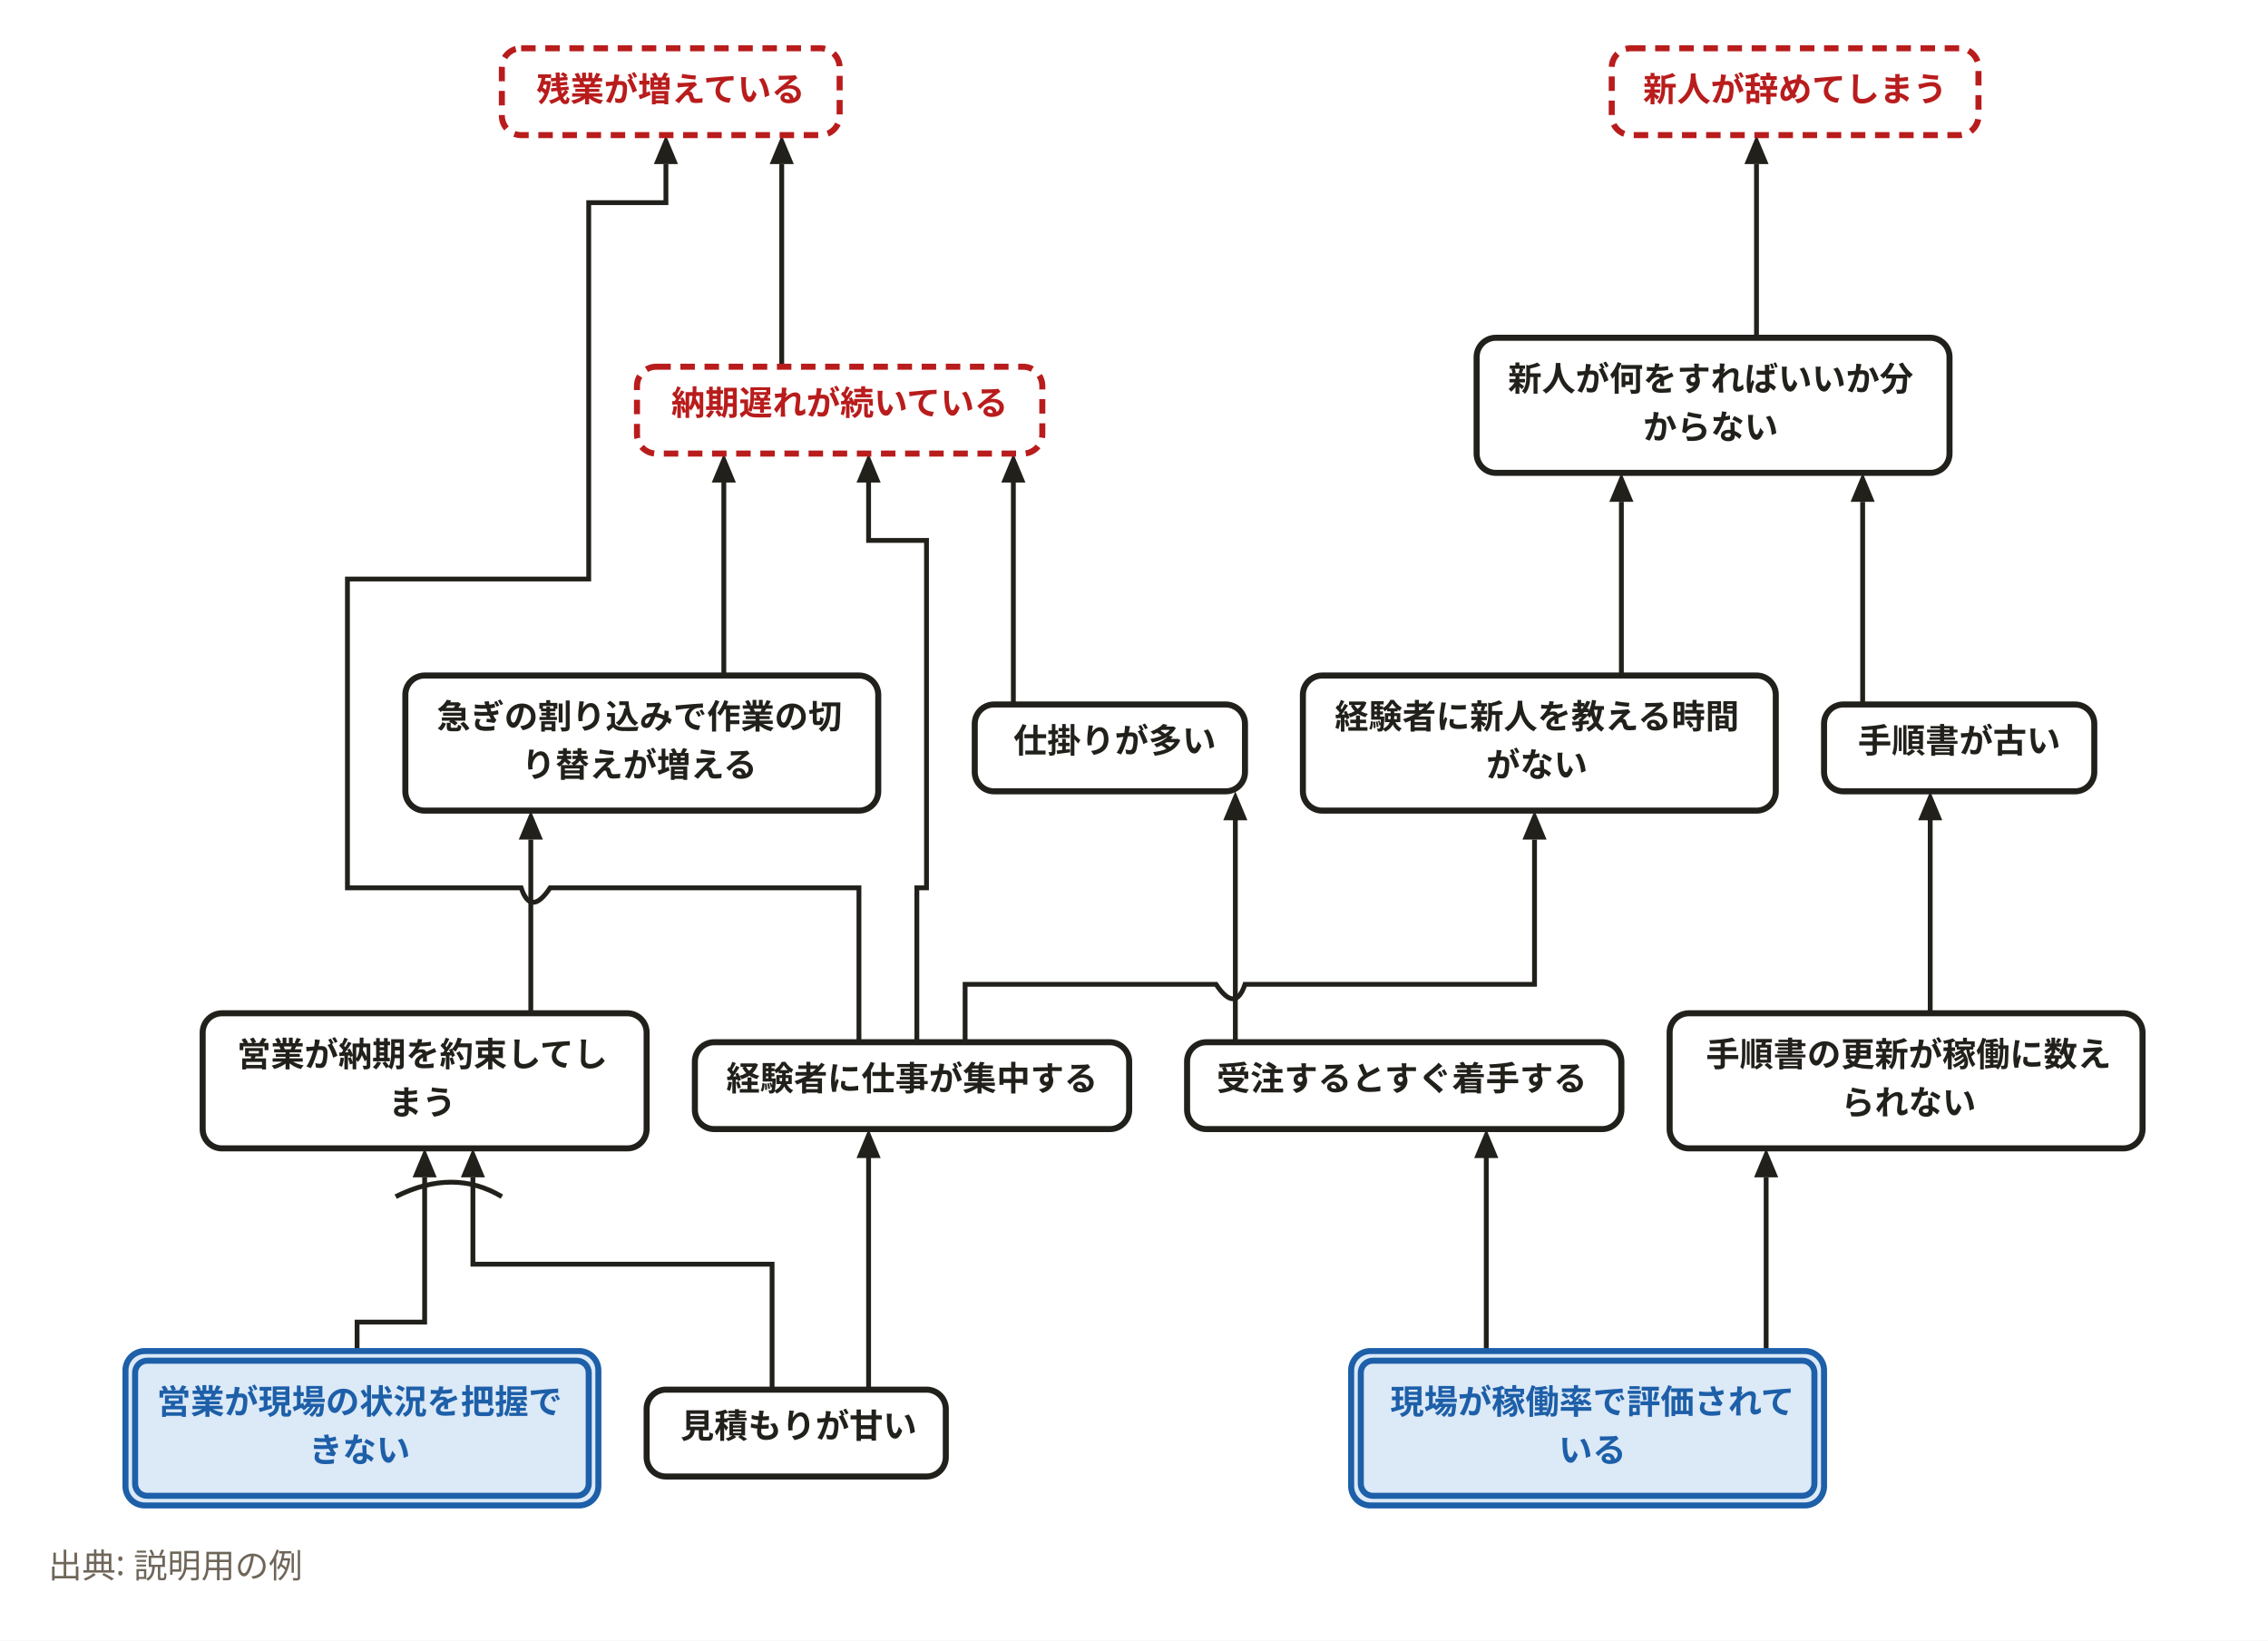
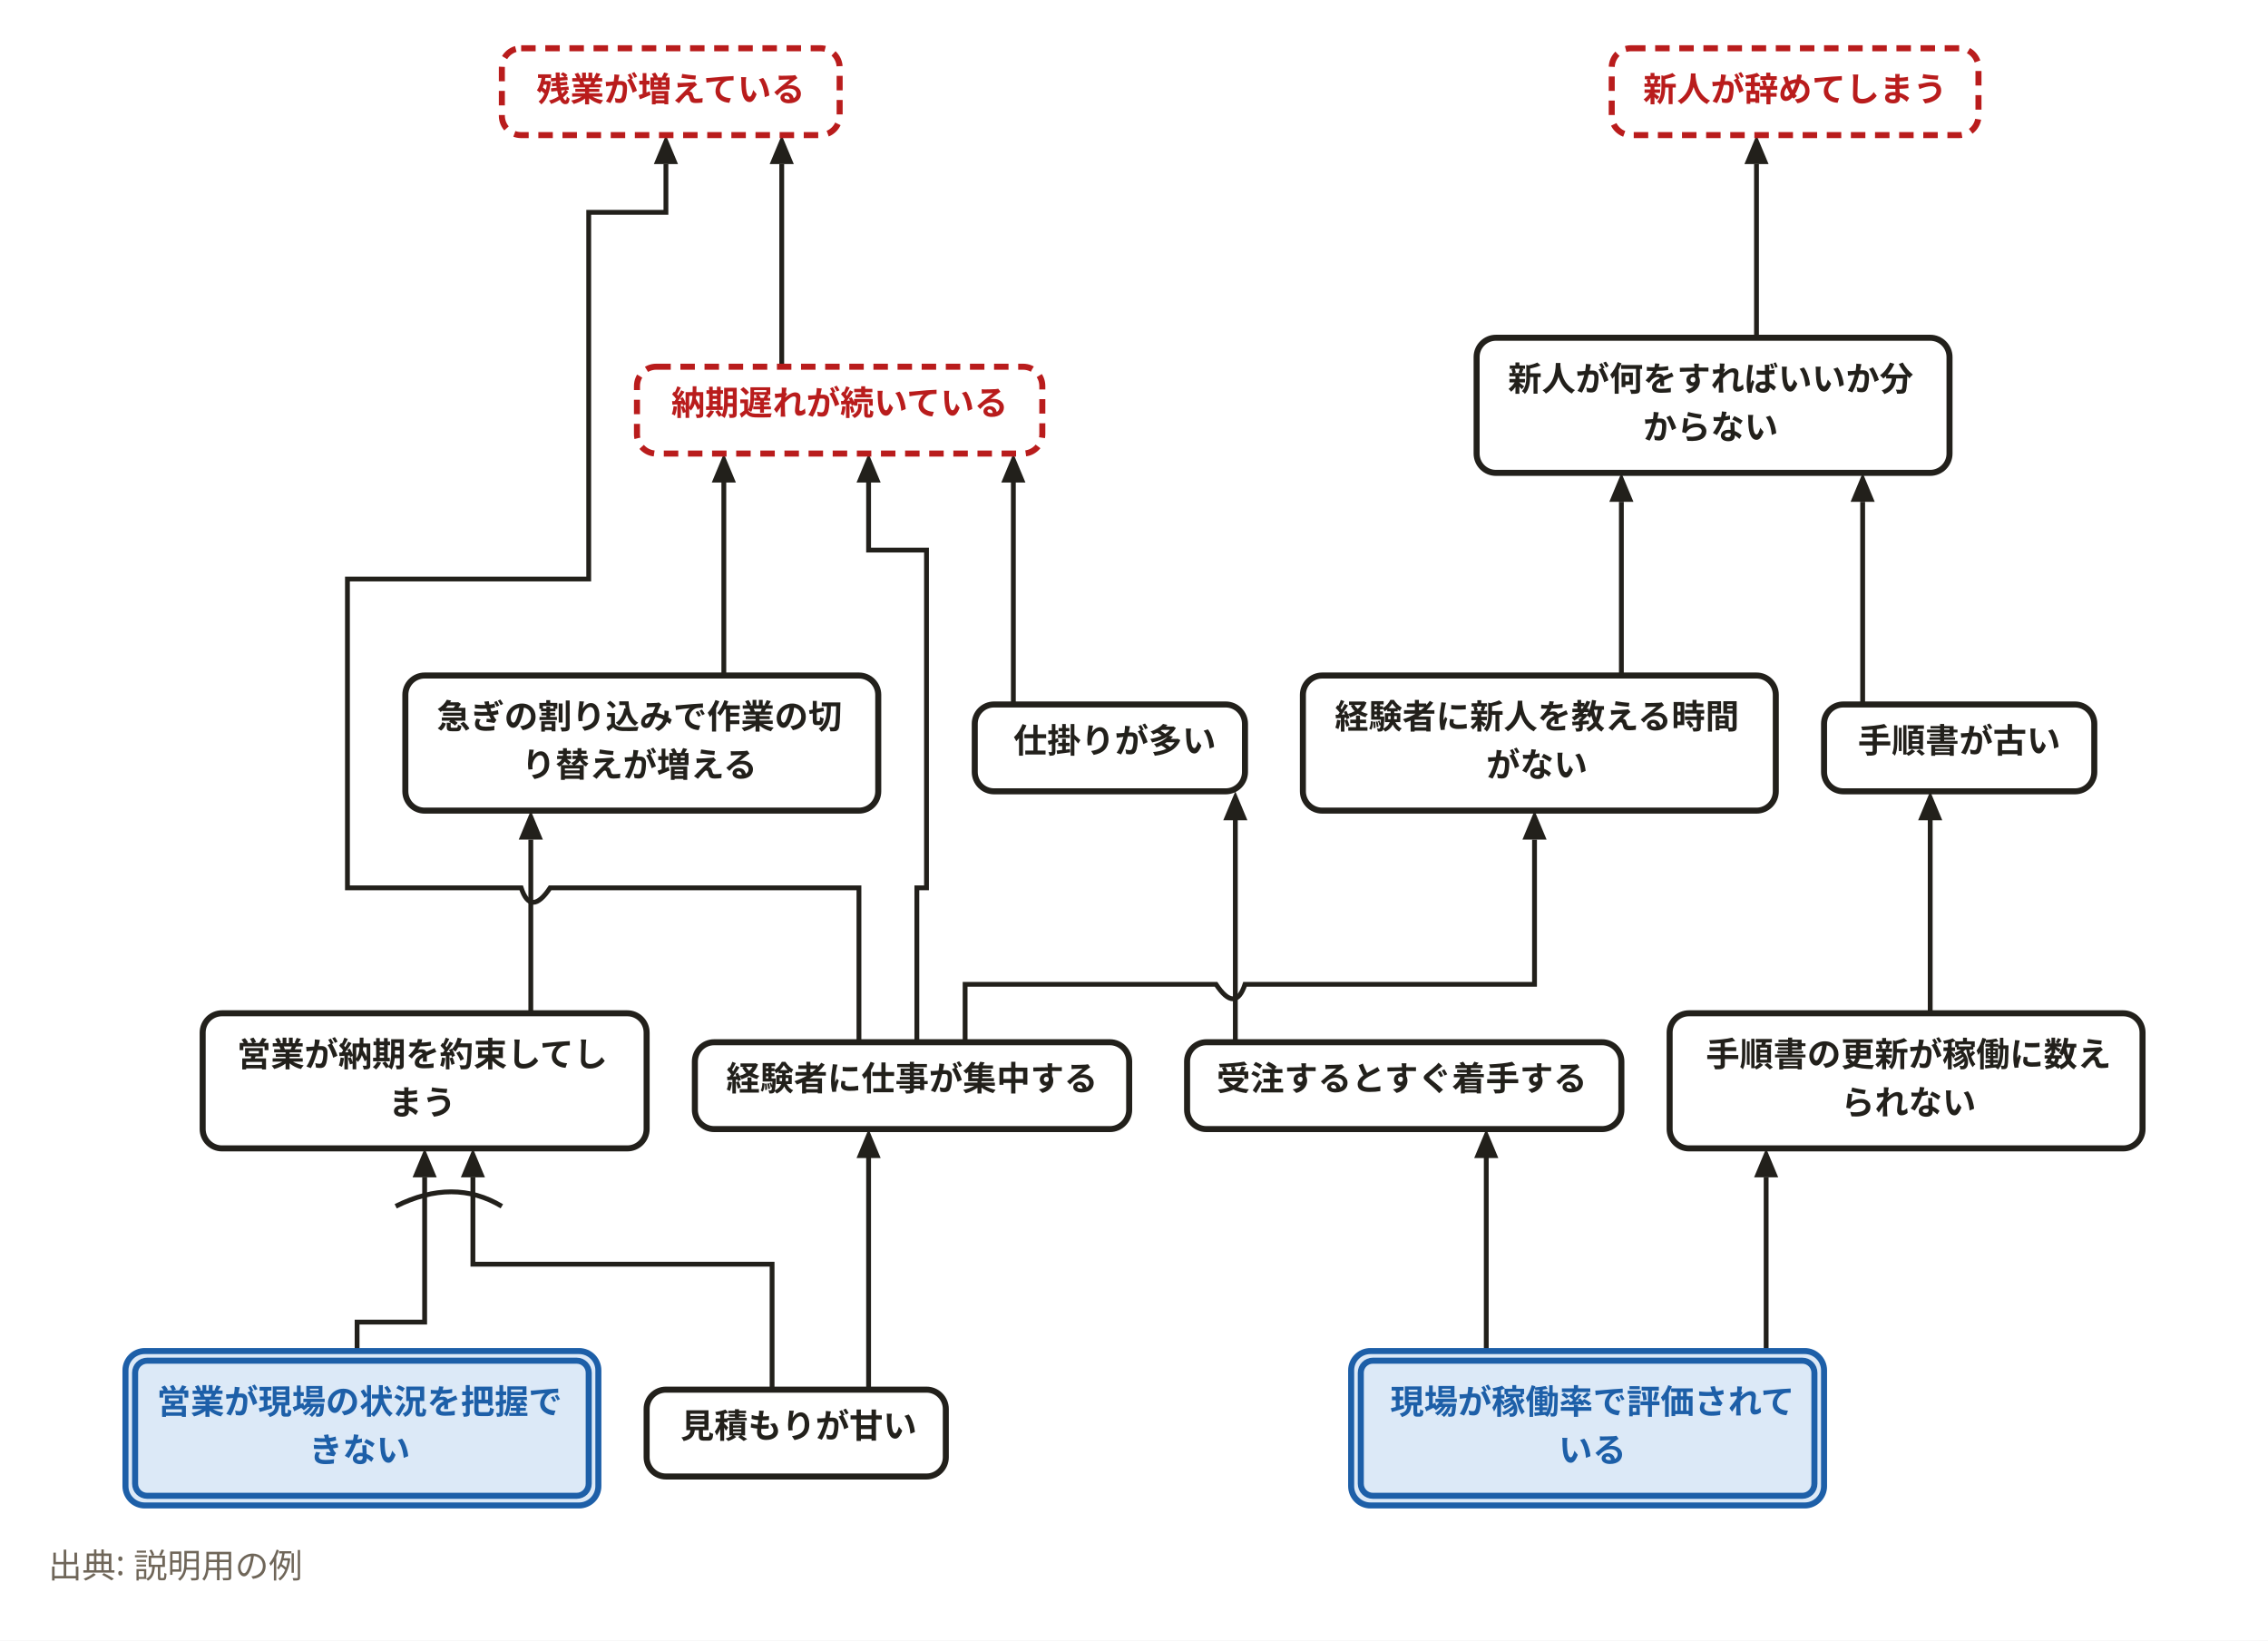
<svg xmlns="http://www.w3.org/2000/svg" width="940" height="680" viewBox="0 0 940 680" role="img" aria-labelledby="svg-title">
  <style>
    text { font-family: 'Hiragino Sans','Hiragino Kaku Gothic ProN','Yu Gothic','YuGothic',Meiryo,'Noto Sans JP',sans-serif; }
    .emoji { font-family: 'Noto Color Emoji','Segoe UI Emoji',sans-serif; }
  </style>
  <rect x="0" y="0" width="940" height="680" fill="#ffffff" />
  <path d="M616,560 L616,476" fill="none" stroke="#22201b" stroke-width="2" />
  <path d="M616,468 L621,480 L611,480 z" fill="#22201b" />
  <path d="M512,432 L512,336" fill="none" stroke="#22201b" stroke-width="2" />
  <path d="M512,328 L517,340 L507,340 z" fill="#22201b" />
  <path d="M420,292 L420,196" fill="none" stroke="#22201b" stroke-width="2" />
  <path d="M420,188 L425,200 L415,200 z" fill="#22201b" />
  <path d="M148,560 L148,548 L176,548 L176,488" fill="none" stroke="#22201b" stroke-width="2" />
  <path d="M176,476 L181,488 L171,488 z" fill="#22201b" />
  <path d="M320,576 L320,524 L196,524 L196,488" fill="none" stroke="#22201b" stroke-width="2" />
  <path d="M196,476 L201,488 L191,488 z" fill="#22201b" />
  <path d="M220,420 L220,348" fill="none" stroke="#22201b" stroke-width="2" />
  <path d="M220,336 L225,348 L215,348 z" fill="#22201b" />
  <path d="M300,280 L300,196" fill="none" stroke="#22201b" stroke-width="2" />
  <path d="M300,188 L305,200 L295,200 z" fill="#22201b" />
  <path d="M360,576 L360,476" fill="none" stroke="#22201b" stroke-width="2" />
  <path d="M360,468 L365,480 L355,480 z" fill="#22201b" />
-   <path d="M380,432 L380,368 L384,368 L384,224 L360,224 L360,196" fill="none" stroke="#22201b" stroke-width="2" />
+   <path d="M380,432 L380,368 L384,368 L384,228 L360,228 L360,196" fill="none" stroke="#22201b" stroke-width="2" />
  <path d="M360,188 L365,200 L355,200 z" fill="#22201b" />
  <path d="M324,152 L324,68" fill="none" stroke="#22201b" stroke-width="2" />
  <path d="M324,56 L329,68 L319,68 z" fill="#22201b" />
-   <path d="M356,432 L356,368 L228,368 Q220,380 216,368 L144,368 L144,240 L244,240 L244,84 L276,84 L276,68" fill="none" stroke="#22201b" stroke-width="2" />
+   <path d="M356,432 L356,368 L228,368 Q220,380 216,368 L144,368 L144,240 L244,240 L244,88 L276,88 L276,68" fill="none" stroke="#22201b" stroke-width="2" />
  <path d="M276,56 L281,68 L271,68 z" fill="#22201b" />
  <path d="M732,560 L732,488" fill="none" stroke="#22201b" stroke-width="2" />
  <path d="M732,476 L737,488 L727,488 z" fill="#22201b" />
  <path d="M800,420 L800,336" fill="none" stroke="#22201b" stroke-width="2" />
  <path d="M800,328 L805,340 L795,340 z" fill="#22201b" />
  <path d="M772,292 L772,208" fill="none" stroke="#22201b" stroke-width="2" />
  <path d="M772,196 L777,208 L767,208 z" fill="#22201b" />
  <path d="M400,432 L400,408 L504,408 Q512,420 516,408 L636,408 L636,348" fill="none" stroke="#22201b" stroke-width="2" />
  <path d="M636,336 L641,348 L631,348 z" fill="#22201b" />
  <path d="M672,280 L672,208" fill="none" stroke="#22201b" stroke-width="2" />
  <path d="M672,196 L677,208 L667,208 z" fill="#22201b" />
  <path d="M728,140 L728,68" fill="none" stroke="#22201b" stroke-width="2" />
  <path d="M728,56 L733,68 L723,68 z" fill="#22201b" />
-   <path d="M164,496 Q188,484 208,496" fill="none" stroke="#22201b" stroke-width="2" />
+   <path d="M164,500 Q188,488 208,500" fill="none" stroke="#22201b" stroke-width="2" />
  <rect x="264" y="152" width="168" height="36" rx="8" fill="#ffffff" stroke="#b91c1c" stroke-width="2.5" stroke-dasharray="6,4" />
  <rect x="208" y="20" width="140" height="36" rx="8" fill="#ffffff" stroke="#b91c1c" stroke-width="2.5" stroke-dasharray="6,4" />
  <rect x="668" y="20" width="152" height="36" rx="8" fill="#ffffff" stroke="#b91c1c" stroke-width="2.5" stroke-dasharray="6,4" />
  <rect x="404" y="292" width="112" height="36" rx="8" fill="#ffffff" stroke="#22201b" stroke-width="2.5" />
  <rect x="168" y="280" width="196" height="56" rx="8" fill="#ffffff" stroke="#22201b" stroke-width="2.5" />
  <rect x="288" y="432" width="180" height="36" rx="8" fill="#ffffff" stroke="#22201b" stroke-width="2.5" />
  <rect x="612" y="140" width="196" height="56" rx="8" fill="#ffffff" stroke="#22201b" stroke-width="2.5" />
  <rect x="540" y="280" width="196" height="56" rx="8" fill="#ffffff" stroke="#22201b" stroke-width="2.5" />
  <rect x="492" y="432" width="180" height="36" rx="8" fill="#ffffff" stroke="#22201b" stroke-width="2.5" />
  <rect x="84" y="420" width="184" height="56" rx="8" fill="#ffffff" stroke="#22201b" stroke-width="2.5" />
  <rect x="268" y="576" width="124" height="36" rx="8" fill="#ffffff" stroke="#22201b" stroke-width="2.5" />
  <rect x="756" y="292" width="112" height="36" rx="8" fill="#ffffff" stroke="#22201b" stroke-width="2.5" />
  <rect x="692" y="420" width="196" height="56" rx="8" fill="#ffffff" stroke="#22201b" stroke-width="2.5" />
  <rect x="52" y="560" width="196" height="64" rx="8" fill="#dce9f7" stroke="#1d5fa8" stroke-width="2.5" />
  <rect x="56" y="564" width="188" height="56" rx="5" fill="#dce9f7" stroke="#1d5fa8" stroke-width="2.5" />
  <rect x="560" y="560" width="196" height="64" rx="8" fill="#dce9f7" stroke="#1d5fa8" stroke-width="2.5" />
  <rect x="564" y="564" width="188" height="56" rx="5" fill="#dce9f7" stroke="#1d5fa8" stroke-width="2.5" />
  <text x="348" y="172" text-anchor="middle" font-size="14" font-weight="700" fill="#b91c1c">納期遅れが続いている</text>
  <text x="278" y="42" text-anchor="middle" font-size="14" font-weight="700" fill="#b91c1c">残業が増えている</text>
  <text x="744" y="42" text-anchor="middle" font-size="14" font-weight="700" fill="#b91c1c">新人が辞めてしまう</text>
  <text x="462" y="312" text-anchor="middle" font-size="14" font-weight="700" fill="#22201b">仕掛りが多い</text>
  <text x="265" y="302" text-anchor="middle" font-size="14" font-weight="700" fill="#22201b">急ぎの割り込みで作業の切</text>
  <text x="265" y="322" text-anchor="middle" font-size="14" font-weight="700" fill="#22201b">り替えが増える</text>
  <text x="378" y="452" text-anchor="middle" font-size="14" font-weight="700" fill="#22201b">経験者に仕事が集中する</text>
  <text x="709" y="162" text-anchor="middle" font-size="14" font-weight="700" fill="#22201b">新人が何をすればいいか分</text>
  <text x="709" y="182" text-anchor="middle" font-size="14" font-weight="700" fill="#22201b">からない</text>
  <text x="637" y="302" text-anchor="middle" font-size="14" font-weight="700" fill="#22201b">経験者に新人を教える時間</text>
  <text x="637" y="322" text-anchor="middle" font-size="14" font-weight="700" fill="#22201b">がない</text>
  <text x="581" y="452" text-anchor="middle" font-size="14" font-weight="700" fill="#22201b">受注するとすぐ着手する</text>
  <text x="175" y="442" text-anchor="middle" font-size="14" font-weight="700" fill="#22201b">営業が納期を約束してし</text>
  <text x="175" y="462" text-anchor="middle" font-size="14" font-weight="700" fill="#22201b">まう</text>
  <text x="331" y="596" text-anchor="middle" font-size="14" font-weight="700" fill="#22201b">見積もりが甘い</text>
  <text x="812" y="312" text-anchor="middle" font-size="14" font-weight="700" fill="#22201b">手順書が古い</text>
  <text x="791" y="442" text-anchor="middle" font-size="14" font-weight="700" fill="#22201b">手順書の更新が稼働に数え</text>
  <text x="791" y="462" text-anchor="middle" font-size="14" font-weight="700" fill="#22201b">られない</text>
  <text x="149" y="586" text-anchor="middle" font-size="14" font-weight="700" fill="#1d5fa8">営業が現場の状況を把握で</text>
  <text x="149" y="606" text-anchor="middle" font-size="14" font-weight="700" fill="#1d5fa8">きない</text>
  <text x="660" y="586" text-anchor="middle" font-size="14" font-weight="700" fill="#1d5fa8">現場が稼働率で評価されて</text>
  <text x="660" y="606" text-anchor="middle" font-size="14" font-weight="700" fill="#1d5fa8">いる</text>
  <text x="20" y="654" font-size="14" font-weight="400" fill="#6f6659">出典: 説明用の例</text>
</svg>
